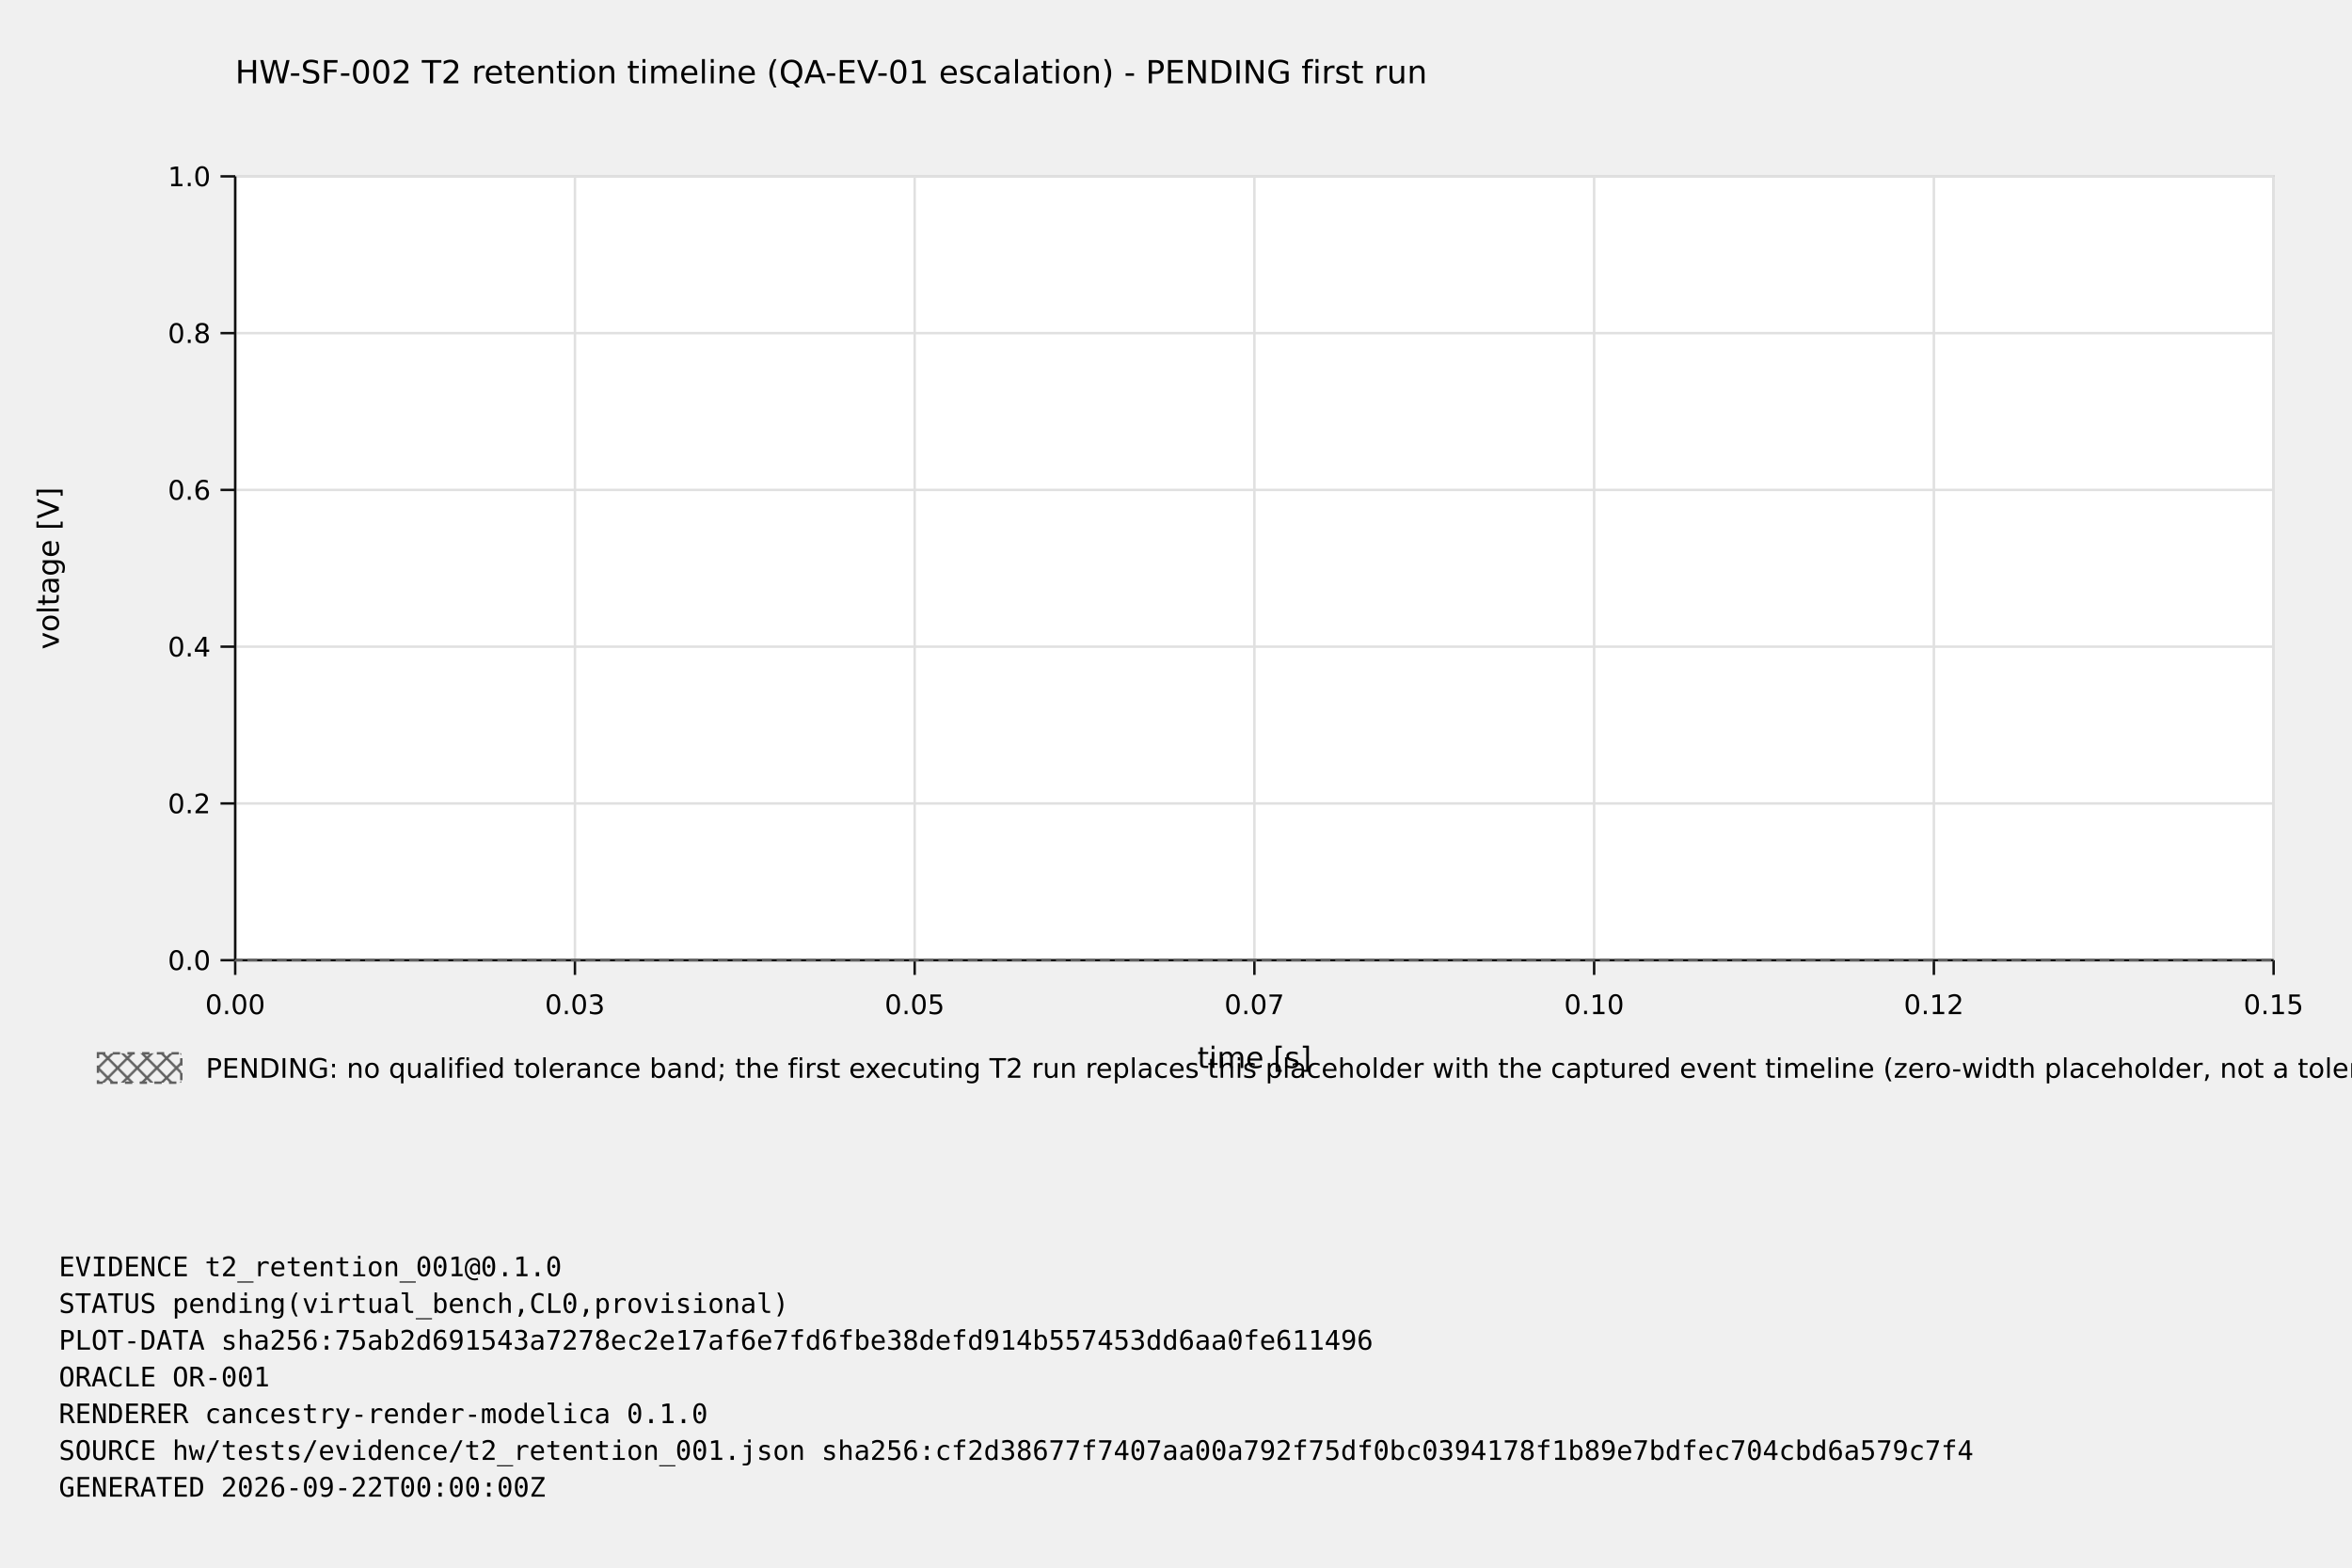
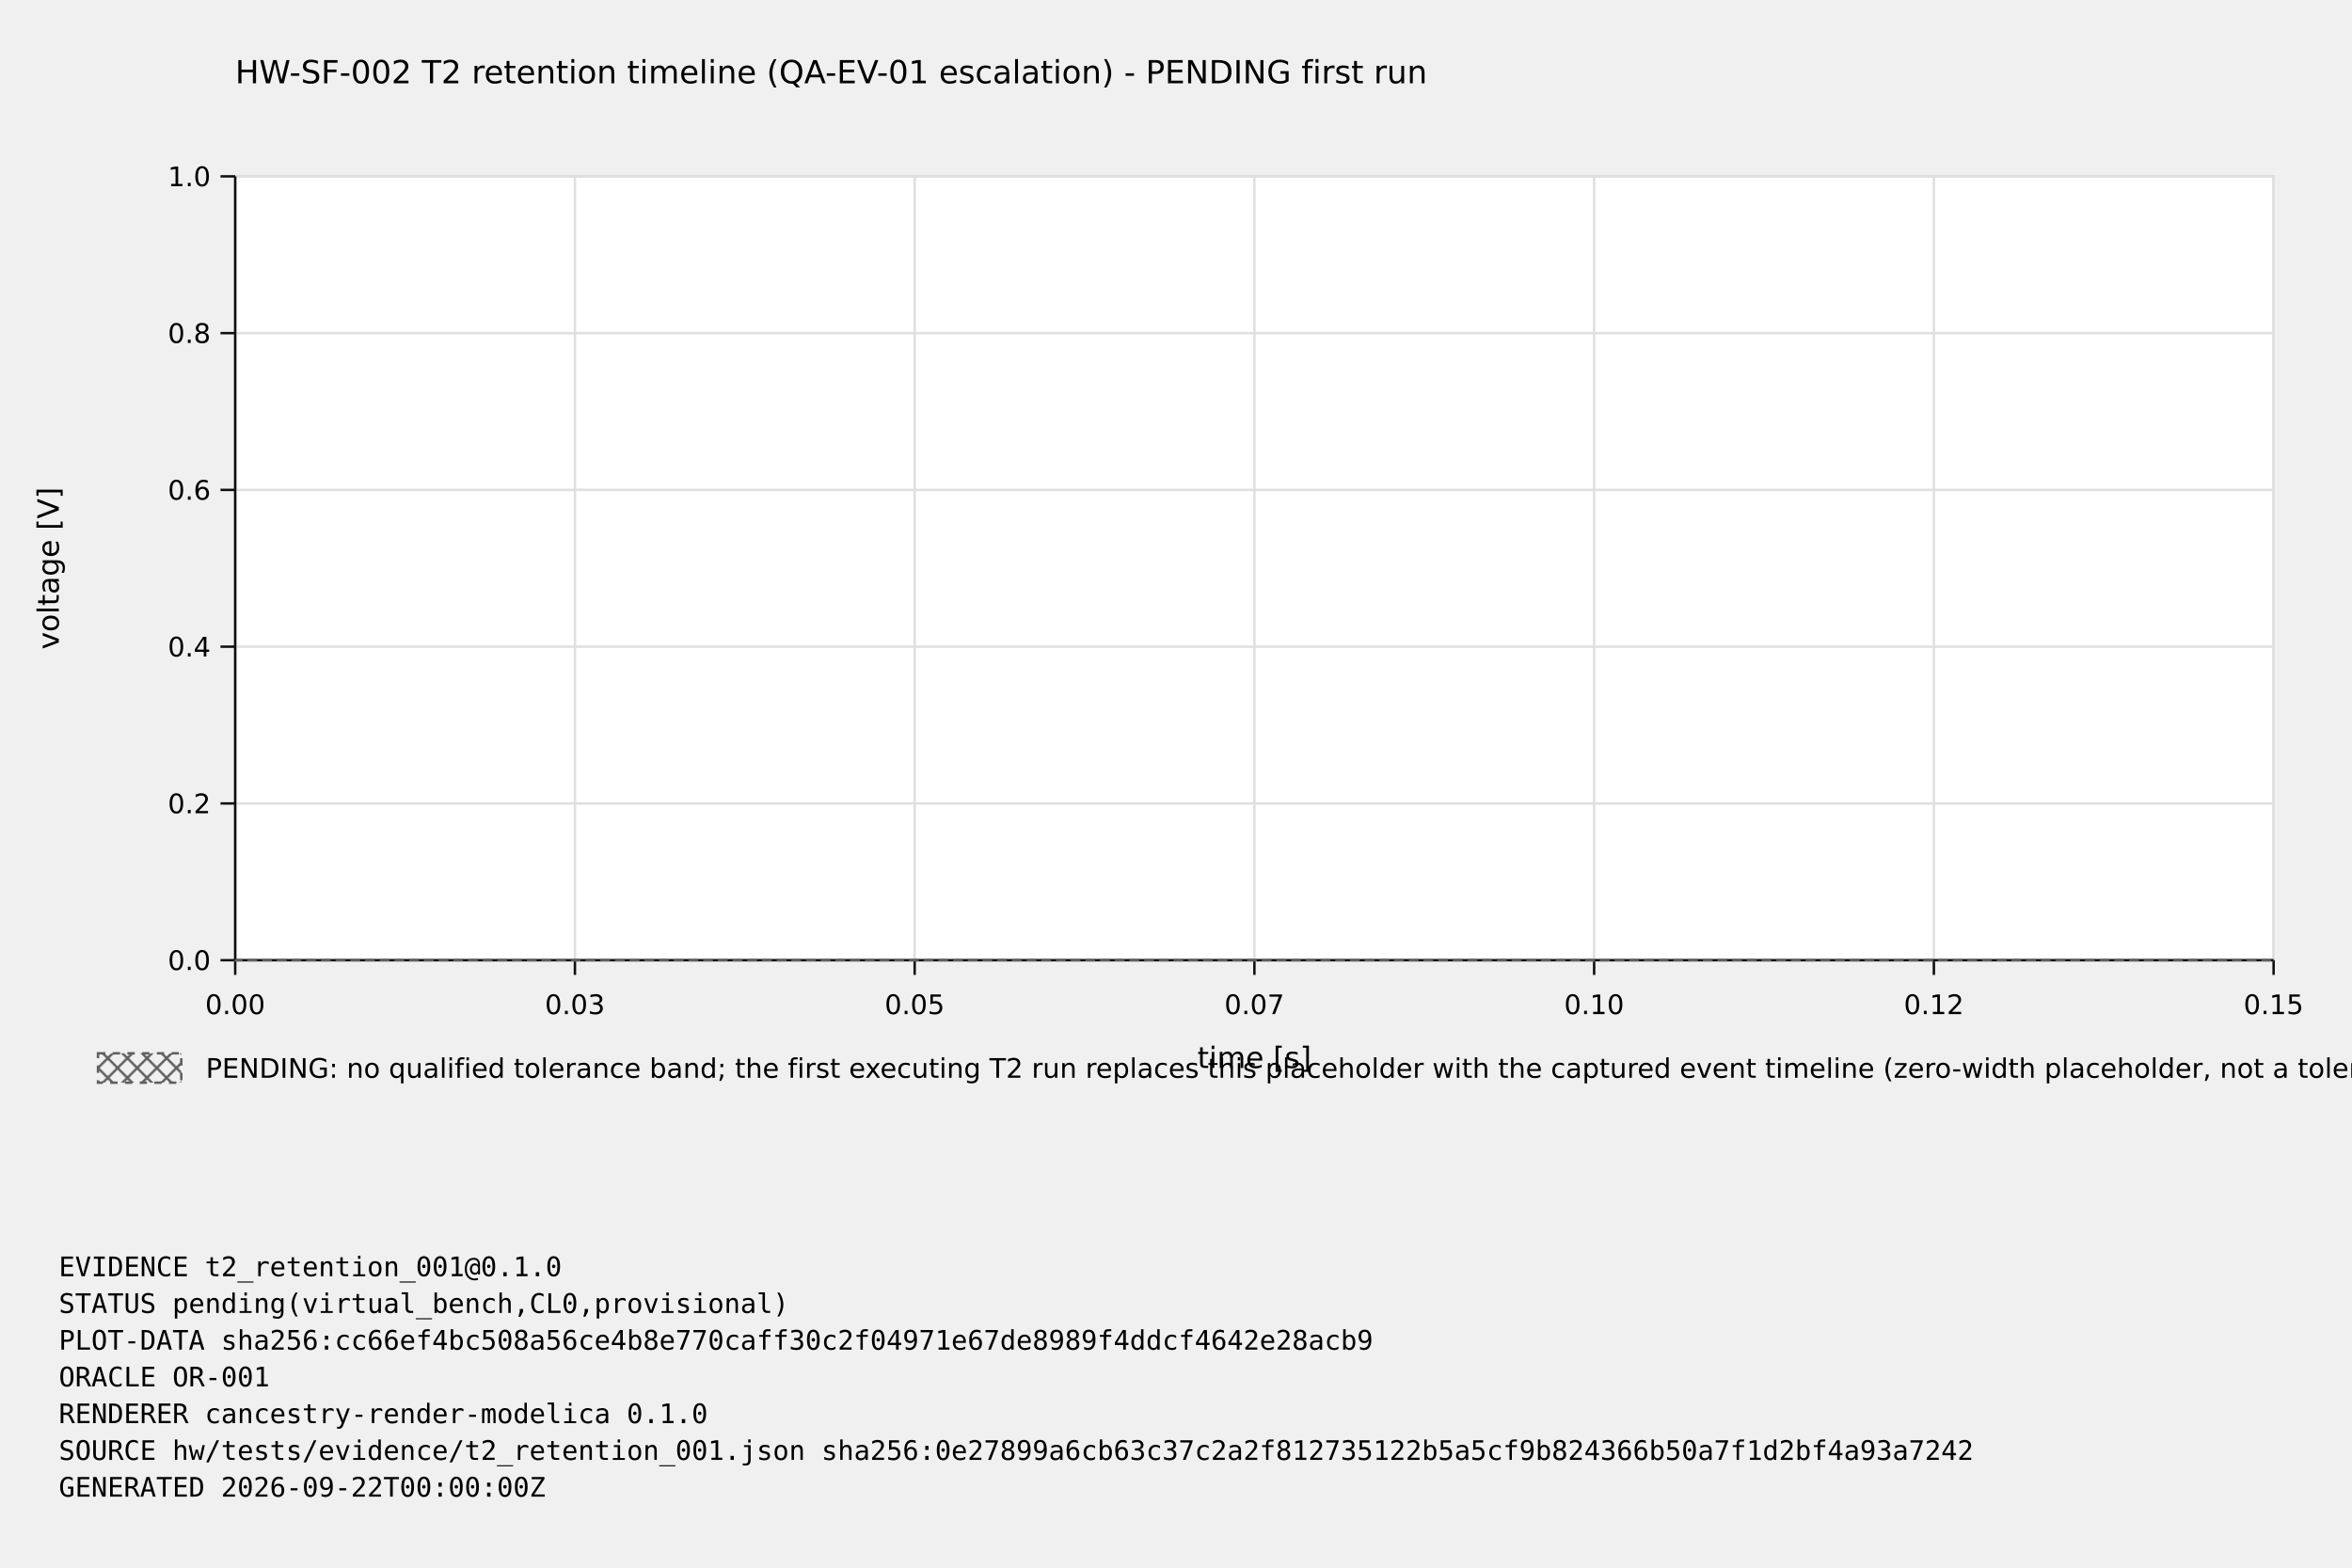
<svg xmlns="http://www.w3.org/2000/svg" width="960" height="640" viewBox="0 0 960 640" role="img" aria-labelledby="t2_retention_001-title t2_retention_001-desc">
  <defs>
    <pattern id="hatch-0" width="8" height="8" patternUnits="userSpaceOnUse">
      <line x1="0" y1="0" x2="8" y2="8" stroke="#606060" stroke-width="1" />
      <line x1="8" y1="0" x2="0" y2="8" stroke="#606060" stroke-width="1" />
    </pattern>
  </defs>
  <rect x="96" y="72" width="832" height="320" fill="#ffffff" stroke="#d0d0d0" />
  <line x1="96.000" y1="72" x2="96.000" y2="392" stroke="#e0e0e0" />
  <line x1="96.000" y1="392" x2="96.000" y2="398" stroke="#101010" />
  <text x="96.000" y="414" text-anchor="middle" font-family="DejaVu Sans, sans-serif" font-size="11">0.00</text>
  <line x1="234.667" y1="72" x2="234.667" y2="392" stroke="#e0e0e0" />
  <line x1="234.667" y1="392" x2="234.667" y2="398" stroke="#101010" />
  <text x="234.667" y="414" text-anchor="middle" font-family="DejaVu Sans, sans-serif" font-size="11">0.03</text>
  <line x1="373.333" y1="72" x2="373.333" y2="392" stroke="#e0e0e0" />
  <line x1="373.333" y1="392" x2="373.333" y2="398" stroke="#101010" />
  <text x="373.333" y="414" text-anchor="middle" font-family="DejaVu Sans, sans-serif" font-size="11">0.05</text>
  <line x1="512.000" y1="72" x2="512.000" y2="392" stroke="#e0e0e0" />
  <line x1="512.000" y1="392" x2="512.000" y2="398" stroke="#101010" />
  <text x="512.000" y="414" text-anchor="middle" font-family="DejaVu Sans, sans-serif" font-size="11">0.07</text>
  <line x1="650.667" y1="72" x2="650.667" y2="392" stroke="#e0e0e0" />
  <line x1="650.667" y1="392" x2="650.667" y2="398" stroke="#101010" />
  <text x="650.667" y="414" text-anchor="middle" font-family="DejaVu Sans, sans-serif" font-size="11">0.10</text>
  <line x1="789.333" y1="72" x2="789.333" y2="392" stroke="#e0e0e0" />
  <line x1="789.333" y1="392" x2="789.333" y2="398" stroke="#101010" />
  <text x="789.333" y="414" text-anchor="middle" font-family="DejaVu Sans, sans-serif" font-size="11">0.12</text>
  <line x1="928.000" y1="72" x2="928.000" y2="392" stroke="#e0e0e0" />
  <line x1="928.000" y1="392" x2="928.000" y2="398" stroke="#101010" />
  <text x="928.000" y="414" text-anchor="middle" font-family="DejaVu Sans, sans-serif" font-size="11">0.15</text>
  <line x1="96" y1="392.000" x2="928" y2="392.000" stroke="#e0e0e0" />
  <line x1="90" y1="392.000" x2="96" y2="392.000" stroke="#101010" />
  <text x="86" y="396.000" text-anchor="end" font-family="DejaVu Sans, sans-serif" font-size="11">0.0</text>
  <line x1="96" y1="328.000" x2="928" y2="328.000" stroke="#e0e0e0" />
  <line x1="90" y1="328.000" x2="96" y2="328.000" stroke="#101010" />
  <text x="86" y="332.000" text-anchor="end" font-family="DejaVu Sans, sans-serif" font-size="11">0.2</text>
  <line x1="96" y1="264.000" x2="928" y2="264.000" stroke="#e0e0e0" />
  <line x1="90" y1="264.000" x2="96" y2="264.000" stroke="#101010" />
  <text x="86" y="268.000" text-anchor="end" font-family="DejaVu Sans, sans-serif" font-size="11">0.4</text>
  <line x1="96" y1="200.000" x2="928" y2="200.000" stroke="#e0e0e0" />
  <line x1="90" y1="200.000" x2="96" y2="200.000" stroke="#101010" />
  <text x="86" y="204.000" text-anchor="end" font-family="DejaVu Sans, sans-serif" font-size="11">0.6</text>
  <line x1="96" y1="136.000" x2="928" y2="136.000" stroke="#e0e0e0" />
  <line x1="90" y1="136.000" x2="96" y2="136.000" stroke="#101010" />
  <text x="86" y="140.000" text-anchor="end" font-family="DejaVu Sans, sans-serif" font-size="11">0.8</text>
  <line x1="96" y1="72.000" x2="928" y2="72.000" stroke="#e0e0e0" />
  <line x1="90" y1="72.000" x2="96" y2="72.000" stroke="#101010" />
  <text x="86" y="76.000" text-anchor="end" font-family="DejaVu Sans, sans-serif" font-size="11">1.0</text>
  <line x1="96" y1="392" x2="928" y2="392" stroke="#101010" />
  <line x1="96" y1="72" x2="96" y2="392" stroke="#101010" />
  <text x="512" y="436" text-anchor="middle" font-family="DejaVu Sans, sans-serif" font-size="12">time [s]</text>
  <text x="24" y="232" text-anchor="middle" font-family="DejaVu Sans, sans-serif" font-size="12" transform="rotate(-90 24 232)">voltage [V]</text>
  <polygon points="96.000,392.000 928.000,392.000 928.000,392.000 96.000,392.000" fill="url(#hatch-0)" stroke="#606060" stroke-width="1" stroke-dasharray="3 3" />
  <text x="96" y="34" font-family="DejaVu Sans, sans-serif" font-size="13">HW-SF-002 T2 retention timeline (QA-EV-01 escalation) - PENDING first run</text>
  <g transform="translate(40,436)">
    <rect x="0" y="-6" width="34" height="12" fill="url(#hatch-0)" stroke="#606060" stroke-dasharray="3 3" />
    <text x="44" y="4" font-family="DejaVu Sans, sans-serif" font-size="11">PENDING: no qualified tolerance band; the first executing T2 run replaces this placeholder with the captured event timeline (zero-width placeholder, not a tolerance claim)</text>
  </g>
  <text x="24" y="521" font-family="DejaVu Sans Mono, monospace" font-size="11">EVIDENCE  t2_retention_001@0.1.0</text>
  <text x="24" y="536" font-family="DejaVu Sans Mono, monospace" font-size="11">STATUS  pending(virtual_bench,CL0,provisional)</text>
-   <text x="24" y="551" font-family="DejaVu Sans Mono, monospace" font-size="11">PLOT-DATA  sha256:75ab2d691543a7278ec2e17af6e7fd6fbe38defd914b557453dd6aa0fe611496</text>
+   <text x="24" y="551" font-family="DejaVu Sans Mono, monospace" font-size="11">PLOT-DATA  sha256:cc66ef4bc508a56ce4b8e770caff30c2f04971e67de8989f4ddcf4642e28acb9</text>
  <text x="24" y="566" font-family="DejaVu Sans Mono, monospace" font-size="11">ORACLE  OR-001</text>
  <text x="24" y="581" font-family="DejaVu Sans Mono, monospace" font-size="11">RENDERER  cancestry-render-modelica 0.1.0</text>
-   <text x="24" y="596" font-family="DejaVu Sans Mono, monospace" font-size="11">SOURCE  hw/tests/evidence/t2_retention_001.json sha256:cf2d38677f7407aa00a792f75df0bc0394178f1b89e7bdfec704cbd6a579c7f4</text>
+   <text x="24" y="596" font-family="DejaVu Sans Mono, monospace" font-size="11">SOURCE  hw/tests/evidence/t2_retention_001.json sha256:0e27899a6cb63c37c2a2f812735122b5a5cf9b824366b50a7f1d2bf4a93a7242</text>
  <text x="24" y="611" font-family="DejaVu Sans Mono, monospace" font-size="11">GENERATED  2026-09-22T00:00:00Z</text>
</svg>
